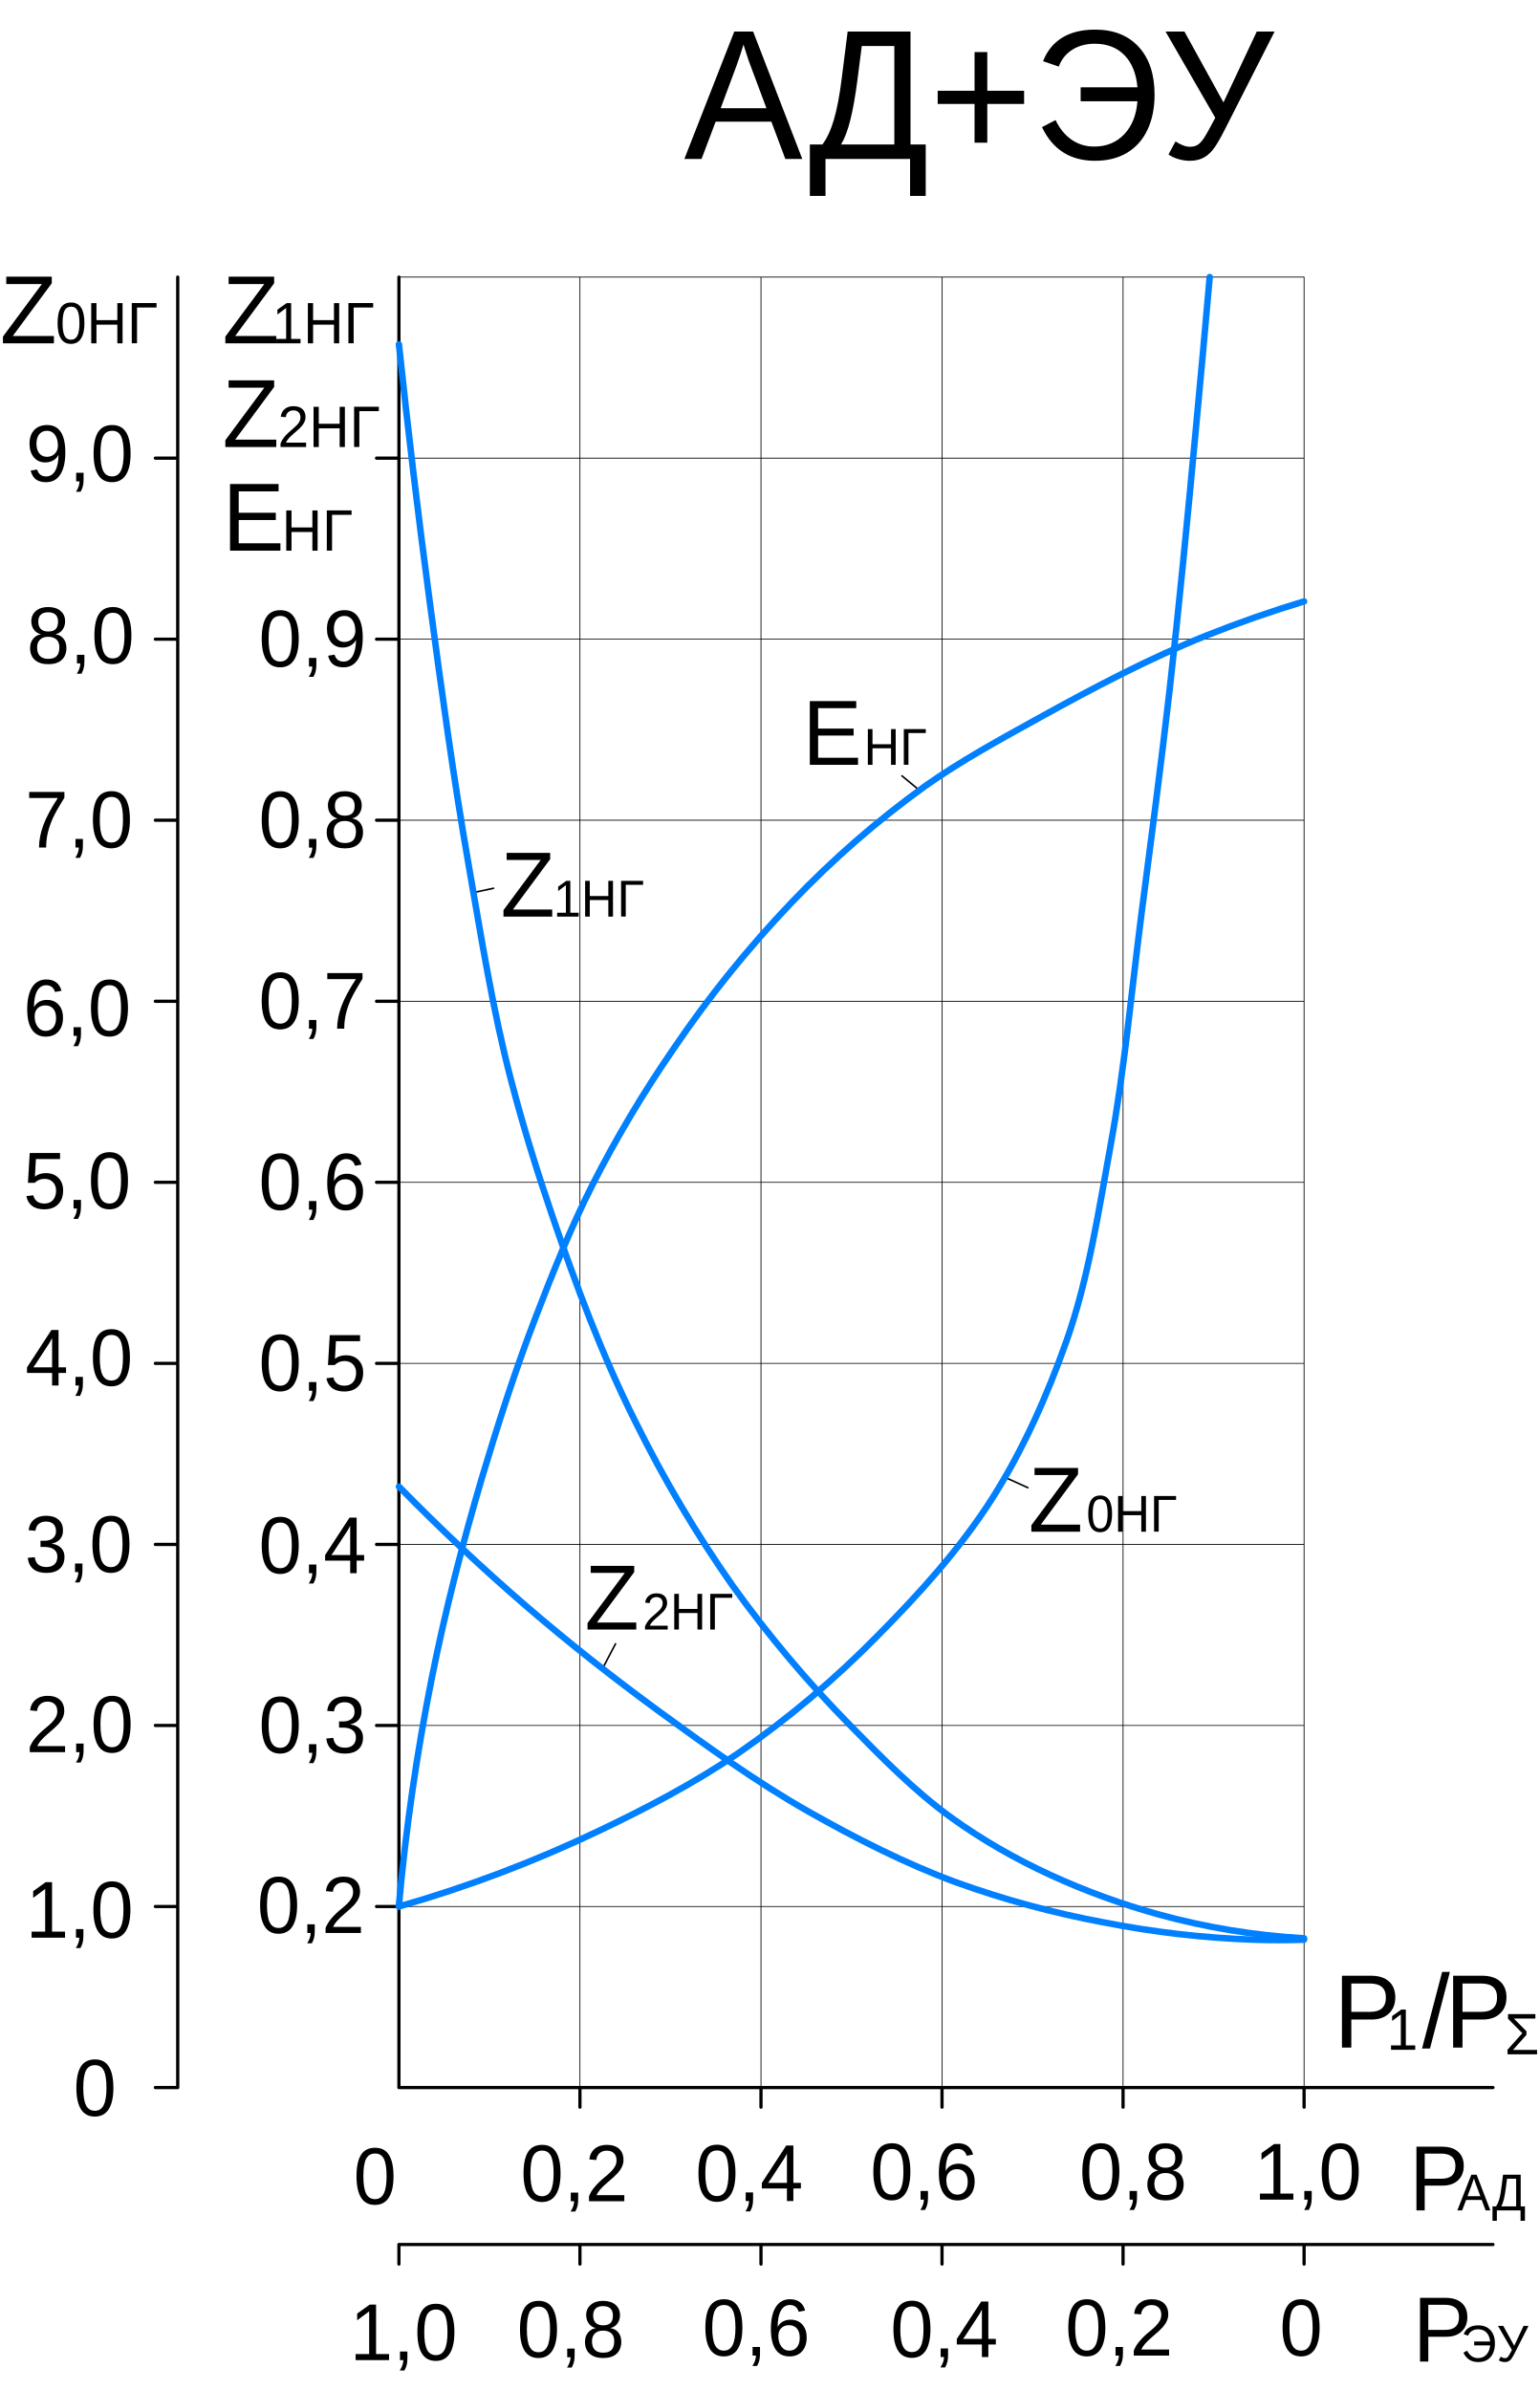
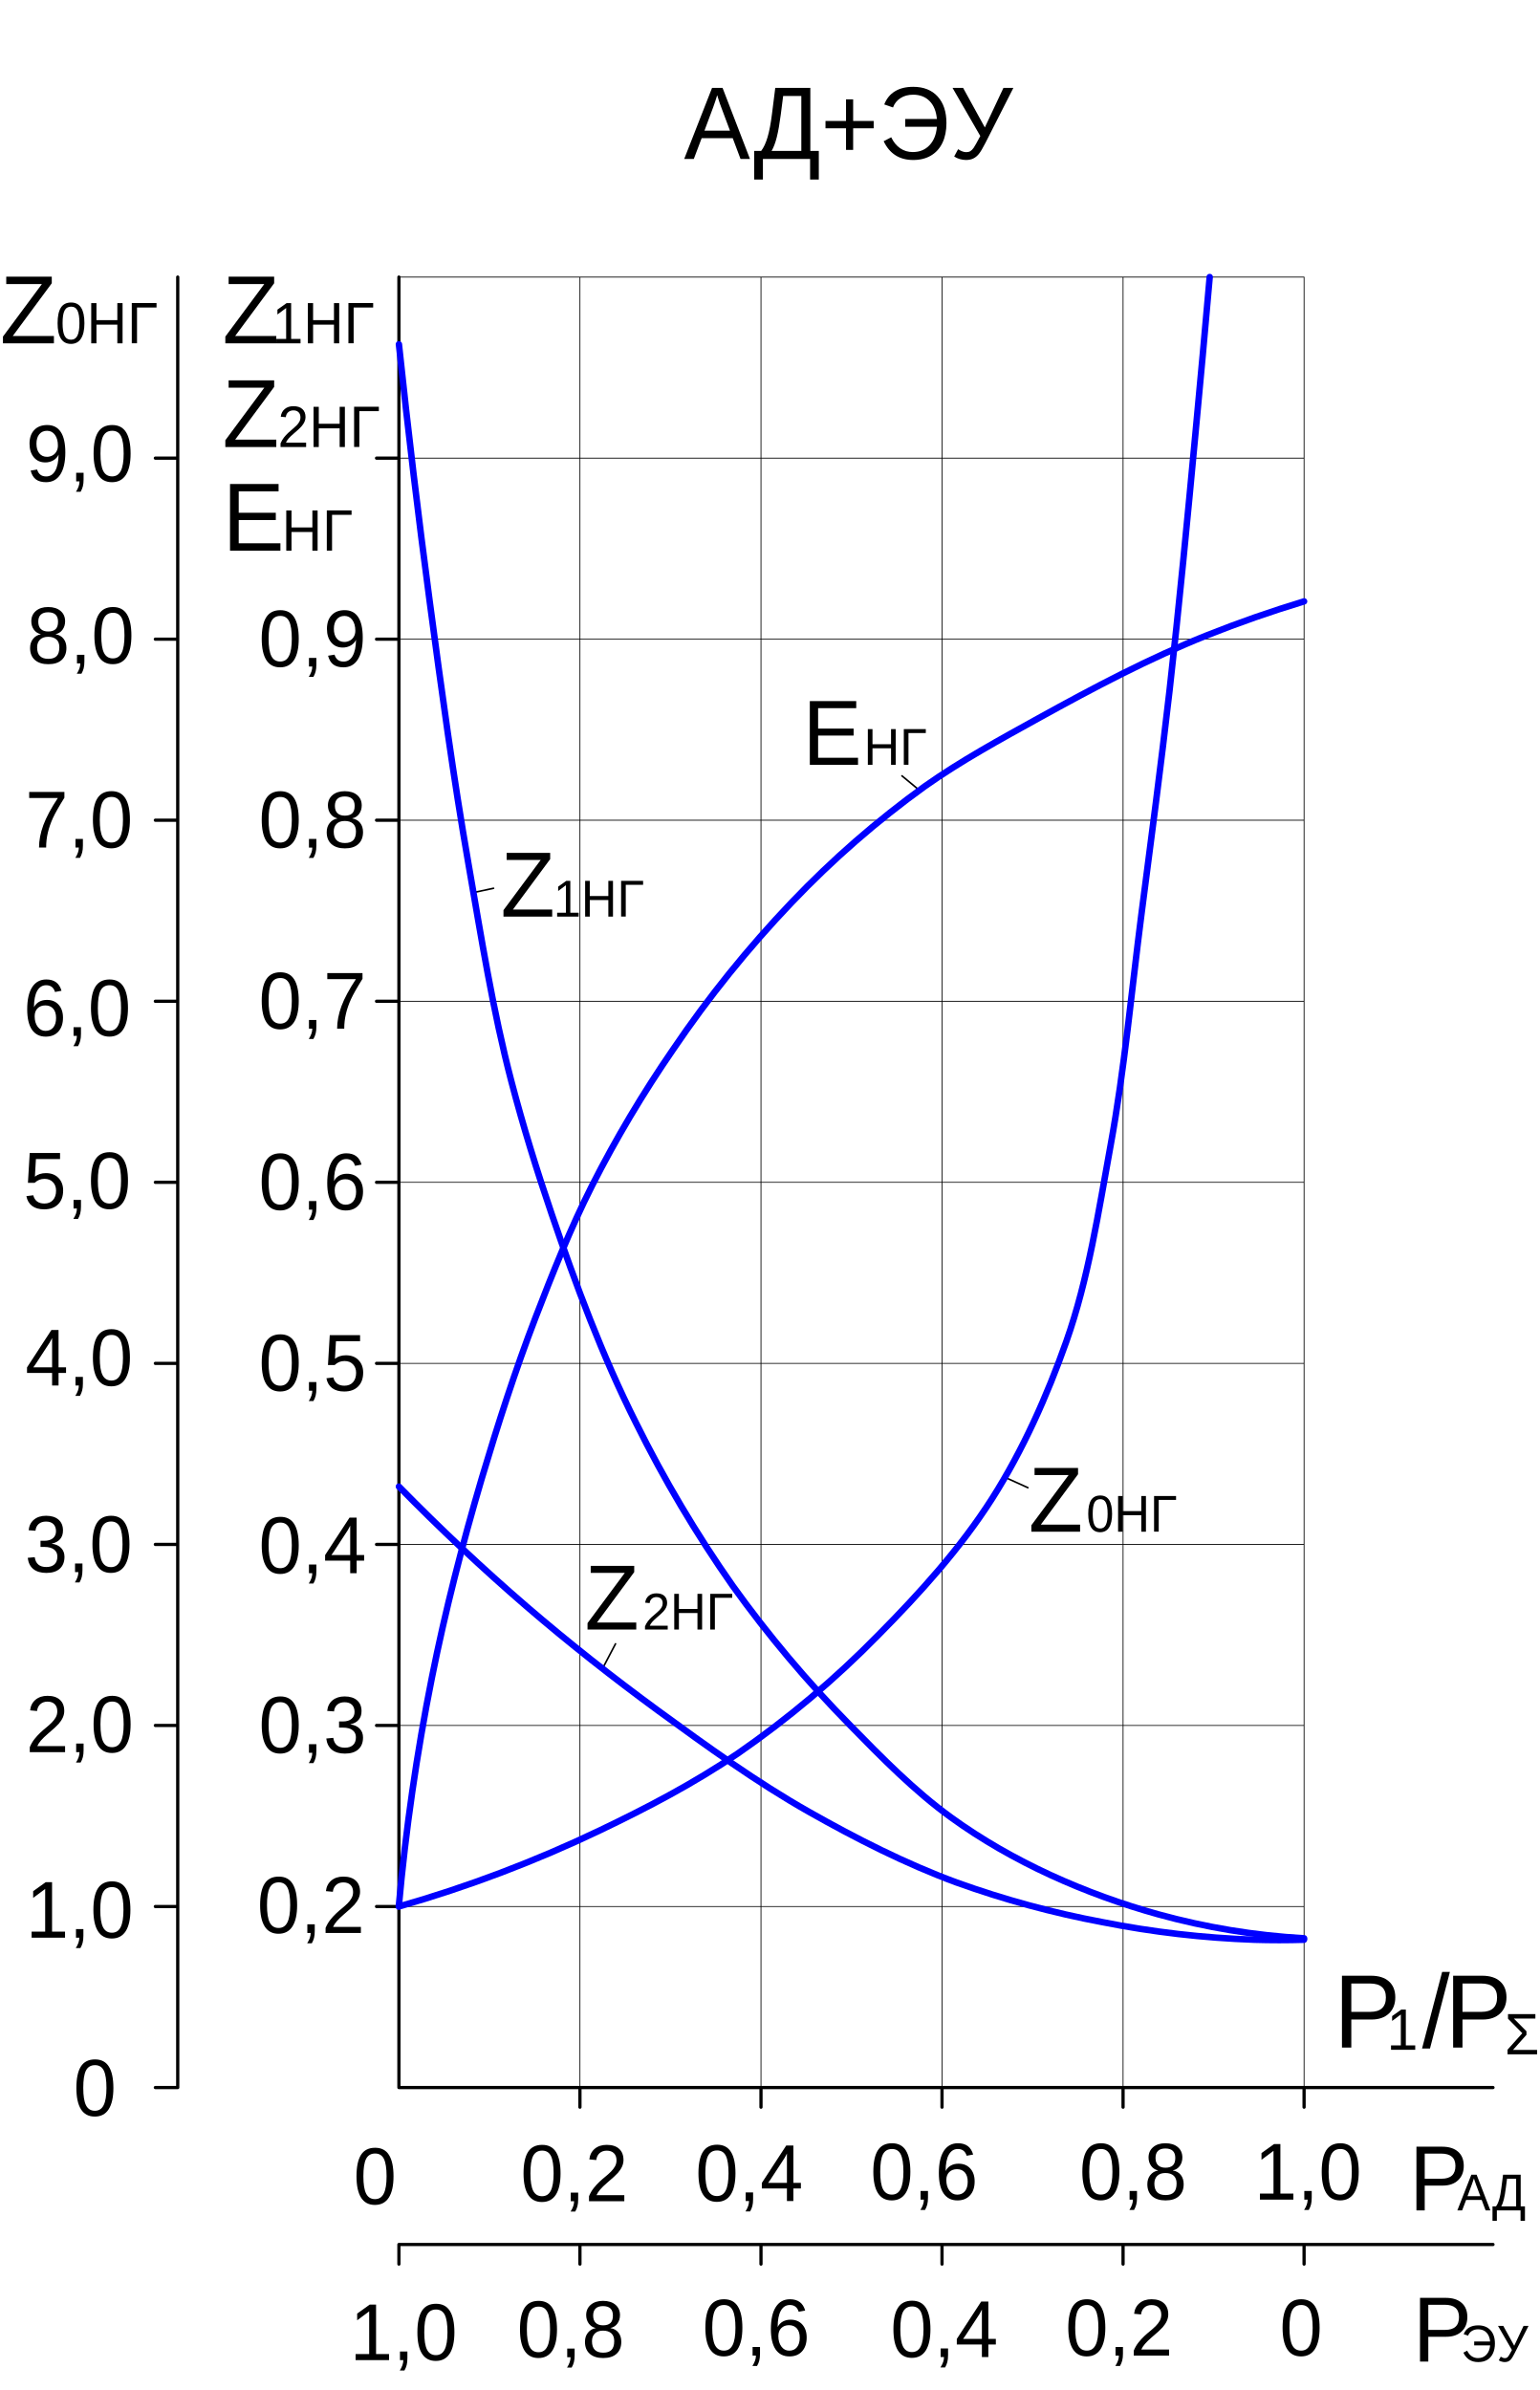
<svg xmlns="http://www.w3.org/2000/svg" width="476.69" height="740.1">
  <path fill="none" stroke="#000" stroke-linecap="round" stroke-linejoin="round" d="M403.86 646.44v6.08M347.8 646.44v6.08M291.73 646.44v6.08M235.67 646.44v6.08M179.6 646.44v6.08M403.86 695.04v6.07M347.8 695.04v6.07M291.73 695.04v6.07M235.67 695.04v6.07M179.6 695.04v6.07M403.86 695.04v6.07M347.8 695.04v6.07M291.73 695.04v6.07M235.67 695.04v6.07M123.54 695.04v6.07M48.11 646.44h6.93M116.61 590.38h6.93M116.61 534.31h6.93M116.61 478.25h6.93M116.61 422.19h6.93M116.61 366.12h6.93M116.61 310.06h6.93M116.61 253.99h6.93M116.61 197.93h6.93M116.61 141.87h6.93M48.11 590.38h6.93M48.11 534.31h6.93M48.11 478.25h6.93M48.11 422.19h6.93M48.11 366.12h6.93M48.11 310.06h6.93M48.11 253.99h6.93M48.11 197.93h6.93M48.11 141.87h6.93M123.54 646.44h338.82M123.54 695.04h338.82M123.54 646.44V85.8M55.04 646.44V85.8" />
  <path fill="none" stroke="#000" stroke-linecap="round" stroke-linejoin="round" stroke-width=".5" d="M186.59 516.71l4.03-7.68M284.72 244.72l-5.39-4.46M146.61 276.4l6.24-1.34M311.24 457.48l7.09 3.21" />
  <path fill="none" stroke="#000" stroke-linecap="round" stroke-linejoin="round" stroke-width=".25" d="M123.54 590.38h280.32M123.54 534.31h280.32M123.54 478.25h280.32M123.54 422.19h280.32M123.54 366.12h280.32M123.54 310.06h280.32M123.54 253.99h280.32M123.54 197.93h280.32M123.54 141.87h280.32M123.54 85.8h280.32M403.86 646.44V85.8M347.8 646.44V85.8M291.73 646.44V85.8M235.67 646.44V85.8M179.6 646.44V85.8" />
-   <path d="M123.54 590.38a397.14 397.14 0 0 0 62.17-23.55c14.66-7 29.28-14.66 42.7-23.78a298.11 298.11 0 0 0 43.53-36.67c12.9-13 25.54-27 35.33-42.36 9.53-15 17-31.78 22.94-48.56 6.88-19.47 10-40.37 13.73-60.78 4.32-23.63 6.46-47.65 9.54-71.5 3-23.1 6.06-46.18 8.71-69.32 3-26.42 5.52-52.89 8-79.37q2.31-24.34 4.44-48.7" fill="none" stroke="#0080ff" stroke-linecap="round" stroke-linejoin="round" stroke-width="2" />
-   <path d="M403.86 186.23q-15.3 4.62-30.07 10.5c-17.9 7.13-35.09 16.24-52 25.58-12 6.64-24.18 13.27-35.35 21.16a296.49 296.49 0 0 0-41.23 35.93 350.46 350.46 0 0 0-36.77 45.6 368.1 368.1 0 0 0-25.12 42.21c-6.64 13.15-12.15 26.93-17.44 40.7-6.28 16.33-11.67 33.09-16.67 49.86-6 20.33-11.31 41-15.46 61.74a666.25 666.25 0 0 0-10.25 70.86" fill="none" stroke="#0080ff" stroke-linecap="round" stroke-linejoin="round" stroke-width="2" />
-   <path d="M123.54 460.34q19 19.41 39.47 37.07c13.16 11.33 26.87 22.11 40.88 32.37 15.08 11 30.37 22.07 46.6 31.26 14.68 8.31 30 16.1 45.77 21.91a291.72 291.72 0 0 0 45.21 12.28 295.16 295.16 0 0 0 47 5.44q7.67.23 15.36 0" fill="none" stroke="#0080ff" stroke-linecap="round" stroke-linejoin="round" stroke-width="2" />
-   <path d="M403.86 600.22a215.05 215.05 0 0 1-45.13-7.41c-22.53-6.25-45.26-16.29-64.18-30-11.31-8.19-21.42-18.47-31.27-28.54a365 365 0 0 1-36.37-43.2 385.53 385.53 0 0 1-29.94-50.43c-10.43-20.71-18.62-42.71-26.12-64.7-4.61-13.5-8.84-27.19-12.46-41-5.78-22-9.33-44.65-13.26-67.11-4.73-27.07-8.42-54.33-12.06-81.58q-5.31-39.75-9.53-79.64" fill="none" stroke="#0080ff" stroke-linecap="round" stroke-linejoin="round" stroke-width="2" />
-   <text transform="matrix(.96 0 0 1 318.53 474.32)" font-size="28.69" font-family="ArialNarrow, Arial">Z</text>
-   <text transform="matrix(.96 0 0 1 336.42 474.32)" font-size="16.07" font-family="ArialNarrow, Arial">0НГ</text>
-   <text transform="matrix(.96 0 0 1 248.53 236.84)" font-size="28.69" font-family="ArialNarrow, Arial">E</text>
-   <text transform="matrix(.96 0 0 1 267.5 236.84)" font-size="16.07" font-family="ArialNarrow, Arial">НГ</text>
-   <text transform="matrix(.96 0 0 1 155.05 283.84)" font-size="28.69" font-family="ArialNarrow, Arial">Z</text>
-   <text transform="matrix(.96 0 0 1 171.37 283.84)" font-size="16.07" font-family="ArialNarrow, Arial">1НГ</text>
-   <text transform="matrix(.96 0 0 1 181.08 504.62)" font-size="28.69" font-family="ArialNarrow, Arial">Z</text>
-   <text transform="matrix(.96 0 0 1 198.97 504.62)" font-size="16.07" font-family="ArialNarrow, Arial">2НГ</text>
-   <text transform="matrix(.96 0 0 1 109.46 682.54)" font-size="25" font-family="ArialNarrow, Arial">0</text>
-   <text transform="matrix(.96 0 0 1 161.19 681.64)" font-size="25" font-family="ArialNarrow, Arial">0,2</text>
-   <text transform="matrix(.96 0 0 1 215.36 681.59)" font-size="25" font-family="ArialNarrow, Arial">0,4</text>
-   <text transform="matrix(.96 0 0 1 269.52 681.14)" font-size="25" font-family="ArialNarrow, Arial">0,6</text>
-   <text transform="matrix(.96 0 0 1 334.25 681.14)" font-size="25" font-family="ArialNarrow, Arial">0,8</text>
-   <text transform="matrix(.96 0 0 1 388.36 681.14)" font-size="25" font-family="ArialNarrow, Arial">1,0</text>
-   <text transform="matrix(.96 0 0 1 436.39 684.49)" font-size="28.69" font-family="ArialNarrow, Arial" letter-spacing="-.01em">P</text>
-   <text transform="matrix(.96 0 0 1 451.29 684.49)" font-size="16.07" font-family="ArialNarrow, Arial">АД</text>
-   <text transform="matrix(.96 0 0 1 437.5 731.3)" font-size="28.69" font-family="ArialNarrow, Arial" letter-spacing="-.01em">P</text>
-   <text transform="matrix(.96 0 0 1 452.4 731.3)" font-size="16.07" font-family="ArialNarrow, Arial">ЭУ</text>
-   <text transform="matrix(.96 0 0 1 108.3 730.85)" font-size="25" font-family="ArialNarrow, Arial">1,0</text>
-   <text transform="matrix(.96 0 0 1 160.09 729.95)" font-size="25" font-family="ArialNarrow, Arial">0,8</text>
-   <text transform="matrix(.96 0 0 1 217.5 729.45)" font-size="25" font-family="ArialNarrow, Arial">0,6</text>
-   <text transform="matrix(.96 0 0 1 275.74 729.9)" font-size="25" font-family="ArialNarrow, Arial">0,4</text>
-   <text transform="matrix(.96 0 0 1 329.9 729.45)" font-size="25" font-family="ArialNarrow, Arial">0,2</text>
-   <text transform="matrix(.96 0 0 1 396.26 729.45)" font-size="25" font-family="ArialNarrow, Arial">0</text>
-   <text transform="matrix(.96 0 0 1 79.61 598.57)" font-size="25" font-family="ArialNarrow, Arial">0,2</text>
-   <text transform="matrix(.96 0 0 1 80.11 542.78)" font-size="25" font-family="ArialNarrow, Arial">0,3</text>
-   <text transform="matrix(.96 0 0 1 80.11 487.16)" font-size="25" font-family="ArialNarrow, Arial">0,4</text>
-   <text transform="matrix(.96 0 0 1 80.11 430.65)" font-size="25" font-family="ArialNarrow, Arial">0,5</text>
-   <text transform="matrix(.96 0 0 1 80.11 374.59)" font-size="25" font-family="ArialNarrow, Arial">0,6</text>
-   <text transform="matrix(.96 0 0 1 80.11 318.53)" font-size="25" font-family="ArialNarrow, Arial">0,7</text>
-   <text transform="matrix(.96 0 0 1 80.11 262.46)" font-size="25" font-family="ArialNarrow, Arial">0,8</text>
-   <text transform="matrix(.96 0 0 1 80.11 206.4)" font-size="25" font-family="ArialNarrow, Arial">0,9</text>
-   <text transform="matrix(.96 0 0 1 7.96 600.04)" font-size="25" font-family="ArialNarrow, Arial">1,0</text>
-   <text transform="matrix(.96 0 0 1 8.02 542.59)" font-size="25" font-family="ArialNarrow, Arial">2,0</text>
-   <text transform="matrix(.96 0 0 1 7.67 486.83)" font-size="25" font-family="ArialNarrow, Arial">3,0</text>
-   <text transform="matrix(.96 0 0 1 7.81 429.05)" font-size="25" font-family="ArialNarrow, Arial">4,0</text>
-   <text transform="matrix(.96 0 0 1 7.21 374.24)" font-size="25" font-family="ArialNarrow, Arial">5,0</text>
-   <text transform="matrix(.96 0 0 1 7.21 320.76)" font-size="25" font-family="ArialNarrow, Arial">6,0</text>
-   <text transform="matrix(.96 0 0 1 7.81 262.45)" font-size="25" font-family="ArialNarrow, Arial">7,0</text>
-   <text transform="matrix(.96 0 0 1 8.27 205.43)" font-size="25" font-family="ArialNarrow, Arial">8,0</text>
-   <text transform="matrix(.96 0 0 1 8.02 149.07)" font-size="25" font-family="ArialNarrow, Arial">9,0</text>
-   <text transform="matrix(.96 0 0 1 22.71 655.18)" font-size="25" font-family="ArialNarrow, Arial">0</text>
-   <text transform="matrix(.96 0 0 1 68.87 106.32)" font-size="30" font-family="ArialNarrow, Arial" style="isolation:isolate">Z</text>
-   <text transform="matrix(.96 0 0 1 84.25 106.32)" font-size="18.11" font-family="ArialNarrow, Arial" style="isolation:isolate">1НГ</text>
-   <text transform="matrix(.96 0 0 1 68.87 138.42)" font-size="30" font-family="ArialNarrow, Arial" style="isolation:isolate">Z</text>
-   <text transform="matrix(.96 0 0 1 86.01 138.42)" font-size="18.11" font-family="ArialNarrow, Arial" style="isolation:isolate">2НГ</text>
-   <text transform="matrix(.96 0 0 1 68.87 170.52)" font-size="30" font-family="ArialNarrow, Arial" style="isolation:isolate">E</text>
-   <text transform="matrix(.96 0 0 1 87.23 170.52)" font-size="18.11" font-family="ArialNarrow, Arial" style="isolation:isolate">НГ</text>
-   <text transform="matrix(.96 0 0 1 0 106.32)" font-size="30" font-family="ArialNarrow, Arial" style="isolation:isolate">Z</text>
-   <text transform="matrix(.96 0 0 1 17.16 106.32)" font-size="18.11" font-family="ArialNarrow, Arial" style="isolation:isolate">0НГ</text>
-   <text transform="matrix(.96 0 0 1 413.04 634.05)" font-size="32.32" font-family="ArialNarrow, Arial" letter-spacing="-.02em" style="isolation:isolate">P</text>
-   <text transform="matrix(.96 0 0 1 429.46 634.75)" font-size="18.11" font-family="ArialNarrow, Arial" style="isolation:isolate">1</text>
-   <g style="isolation:isolate" font-size="32.32" font-family="ArialNarrow, Arial">
+   <path d="M123.54 590.38a397.14 397.14 0 0 0 62.17-23.55c14.66-7 29.28-14.66 42.7-23.78a298.11 298.11 0 0 0 43.53-36.67c12.9-13 25.54-27 35.33-42.36 9.53-15 17-31.78 22.94-48.56 6.88-19.47 10-40.37 13.73-60.78 4.32-23.63 6.46-47.65 9.54-71.5 3-23.1 6.06-46.18 8.71-69.32 3-26.42 5.52-52.89 8-79.37q2.31-24.34 4.44-48.7" fill="none" stroke="#00f" stroke-linecap="round" stroke-linejoin="round" stroke-width="2" />
+   <path d="M403.86 186.23q-15.3 4.62-30.07 10.5c-17.9 7.13-35.09 16.24-52 25.58-12 6.64-24.18 13.27-35.35 21.16a296.49 296.49 0 0 0-41.23 35.93 350.46 350.46 0 0 0-36.77 45.6 368.1 368.1 0 0 0-25.12 42.21c-6.64 13.15-12.15 26.93-17.44 40.7-6.28 16.33-11.67 33.09-16.67 49.86-6 20.33-11.31 41-15.46 61.74a666.25 666.25 0 0 0-10.25 70.86" fill="none" stroke="#00f" stroke-linecap="round" stroke-linejoin="round" stroke-width="2" />
+   <path d="M123.54 460.34q19 19.41 39.47 37.07c13.16 11.33 26.87 22.11 40.88 32.37 15.08 11 30.37 22.07 46.6 31.26 14.68 8.31 30 16.1 45.77 21.91a291.72 291.72 0 0 0 45.21 12.28 295.16 295.16 0 0 0 47 5.44q7.67.23 15.36 0" fill="none" stroke="#00f" stroke-linecap="round" stroke-linejoin="round" stroke-width="2" />
+   <path d="M403.86 600.22a215.05 215.05 0 0 1-45.13-7.41c-22.53-6.25-45.26-16.29-64.18-30-11.31-8.19-21.42-18.47-31.27-28.54a365 365 0 0 1-36.37-43.2 385.53 385.53 0 0 1-29.94-50.43c-10.43-20.71-18.62-42.71-26.12-64.7-4.61-13.5-8.84-27.19-12.46-41-5.78-22-9.33-44.65-13.26-67.11-4.73-27.07-8.42-54.33-12.06-81.58q-5.31-39.75-9.53-79.64" fill="none" stroke="#00f" stroke-linecap="round" stroke-linejoin="round" stroke-width="2" />
+   <text transform="matrix(.96 0 0 1 318.53 474.32)" font-size="28.69" font-family="Arial Narrow, Arial">Z</text>
+   <text transform="matrix(.96 0 0 1 336.42 474.32)" font-size="16.07" font-family="Arial Narrow, Arial">0НГ</text>
+   <text transform="matrix(.96 0 0 1 248.53 236.84)" font-size="28.69" font-family="Arial Narrow, Arial">E</text>
+   <text transform="matrix(.96 0 0 1 267.5 236.84)" font-size="16.07" font-family="Arial Narrow, Arial">НГ</text>
+   <text transform="matrix(.96 0 0 1 155.05 283.84)" font-size="28.69" font-family="Arial Narrow, Arial">Z</text>
+   <text transform="matrix(.96 0 0 1 171.37 283.84)" font-size="16.07" font-family="Arial Narrow, Arial">1НГ</text>
+   <text transform="matrix(.96 0 0 1 181.08 504.62)" font-size="28.69" font-family="Arial Narrow, Arial">Z</text>
+   <text transform="matrix(.96 0 0 1 198.97 504.62)" font-size="16.07" font-family="Arial Narrow, Arial">2НГ</text>
+   <text transform="matrix(.96 0 0 1 109.46 682.54)" font-size="25" font-family="Arial Narrow, Arial">0</text>
+   <text transform="matrix(.96 0 0 1 161.19 681.64)" font-size="25" font-family="Arial Narrow, Arial">0,2</text>
+   <text transform="matrix(.96 0 0 1 215.36 681.59)" font-size="25" font-family="Arial Narrow, Arial">0,4</text>
+   <text transform="matrix(.96 0 0 1 269.52 681.14)" font-size="25" font-family="Arial Narrow, Arial">0,6</text>
+   <text transform="matrix(.96 0 0 1 334.25 681.14)" font-size="25" font-family="Arial Narrow, Arial">0,8</text>
+   <text transform="matrix(.96 0 0 1 388.36 681.14)" font-size="25" font-family="Arial Narrow, Arial">1,0</text>
+   <text transform="matrix(.96 0 0 1 436.39 684.49)" font-size="28.69" font-family="Arial Narrow, Arial" letter-spacing="-.01em">P</text>
+   <text transform="matrix(.96 0 0 1 451.29 684.49)" font-size="16.07" font-family="Arial Narrow, Arial">АД</text>
+   <text transform="matrix(.96 0 0 1 437.5 731.3)" font-size="28.69" font-family="Arial Narrow, Arial" letter-spacing="-.01em">P</text>
+   <text transform="matrix(.96 0 0 1 452.4 731.3)" font-size="16.07" font-family="Arial Narrow, Arial">ЭУ</text>
+   <text transform="matrix(.96 0 0 1 108.3 730.85)" font-size="25" font-family="Arial Narrow, Arial">1,0</text>
+   <text transform="matrix(.96 0 0 1 160.09 729.95)" font-size="25" font-family="Arial Narrow, Arial">0,8</text>
+   <text transform="matrix(.96 0 0 1 217.5 729.45)" font-size="25" font-family="Arial Narrow, Arial">0,6</text>
+   <text transform="matrix(.96 0 0 1 275.74 729.9)" font-size="25" font-family="Arial Narrow, Arial">0,4</text>
+   <text transform="matrix(.96 0 0 1 329.9 729.45)" font-size="25" font-family="Arial Narrow, Arial">0,2</text>
+   <text transform="matrix(.96 0 0 1 396.26 729.45)" font-size="25" font-family="Arial Narrow, Arial">0</text>
+   <text transform="matrix(.96 0 0 1 79.61 598.57)" font-size="25" font-family="Arial Narrow, Arial">0,2</text>
+   <text transform="matrix(.96 0 0 1 80.11 542.78)" font-size="25" font-family="Arial Narrow, Arial">0,3</text>
+   <text transform="matrix(.96 0 0 1 80.11 487.16)" font-size="25" font-family="Arial Narrow, Arial">0,4</text>
+   <text transform="matrix(.96 0 0 1 80.11 430.65)" font-size="25" font-family="Arial Narrow, Arial">0,5</text>
+   <text transform="matrix(.96 0 0 1 80.11 374.59)" font-size="25" font-family="Arial Narrow, Arial">0,6</text>
+   <text transform="matrix(.96 0 0 1 80.11 318.53)" font-size="25" font-family="Arial Narrow, Arial">0,7</text>
+   <text transform="matrix(.96 0 0 1 80.11 262.46)" font-size="25" font-family="Arial Narrow, Arial">0,8</text>
+   <text transform="matrix(.96 0 0 1 80.11 206.4)" font-size="25" font-family="Arial Narrow, Arial">0,9</text>
+   <text transform="matrix(.96 0 0 1 7.96 600.04)" font-size="25" font-family="Arial Narrow, Arial">1,0</text>
+   <text transform="matrix(.96 0 0 1 8.02 542.59)" font-size="25" font-family="Arial Narrow, Arial">2,0</text>
+   <text transform="matrix(.96 0 0 1 7.67 486.83)" font-size="25" font-family="Arial Narrow, Arial">3,0</text>
+   <text transform="matrix(.96 0 0 1 7.81 429.05)" font-size="25" font-family="Arial Narrow, Arial">4,0</text>
+   <text transform="matrix(.96 0 0 1 7.21 374.24)" font-size="25" font-family="Arial Narrow, Arial">5,0</text>
+   <text transform="matrix(.96 0 0 1 7.21 320.76)" font-size="25" font-family="Arial Narrow, Arial">6,0</text>
+   <text transform="matrix(.96 0 0 1 7.81 262.45)" font-size="25" font-family="Arial Narrow, Arial">7,0</text>
+   <text transform="matrix(.96 0 0 1 8.27 205.43)" font-size="25" font-family="Arial Narrow, Arial">8,0</text>
+   <text transform="matrix(.96 0 0 1 8.02 149.07)" font-size="25" font-family="Arial Narrow, Arial">9,0</text>
+   <text transform="matrix(.96 0 0 1 22.71 655.18)" font-size="25" font-family="Arial Narrow, Arial">0</text>
+   <text transform="matrix(.96 0 0 1 68.87 106.32)" font-size="30" font-family="Arial Narrow, Arial" style="isolation:isolate">Z</text>
+   <text transform="matrix(.96 0 0 1 84.25 106.32)" font-size="18.11" font-family="Arial Narrow, Arial" style="isolation:isolate">1НГ</text>
+   <text transform="matrix(.96 0 0 1 68.87 138.42)" font-size="30" font-family="Arial Narrow, Arial" style="isolation:isolate">Z</text>
+   <text transform="matrix(.96 0 0 1 86.01 138.42)" font-size="18.11" font-family="Arial Narrow, Arial" style="isolation:isolate">2НГ</text>
+   <text transform="matrix(.96 0 0 1 68.87 170.52)" font-size="30" font-family="Arial Narrow, Arial" style="isolation:isolate">E</text>
+   <text transform="matrix(.96 0 0 1 87.23 170.52)" font-size="18.11" font-family="Arial Narrow, Arial" style="isolation:isolate">НГ</text>
+   <text transform="matrix(.96 0 0 1 0 106.32)" font-size="30" font-family="Arial Narrow, Arial" style="isolation:isolate">Z</text>
+   <text transform="matrix(.96 0 0 1 17.16 106.32)" font-size="18.11" font-family="Arial Narrow, Arial" style="isolation:isolate">0НГ</text>
+   <text transform="matrix(.96 0 0 1 413.04 634.05)" font-size="32.32" font-family="Arial Narrow, Arial" letter-spacing="-.02em" style="isolation:isolate">P</text>
+   <text transform="matrix(.96 0 0 1 429.46 634.75)" font-size="18.11" font-family="Arial Narrow, Arial" style="isolation:isolate">1</text>
+   <g style="isolation:isolate" font-size="32.32" font-family="Arial Narrow, Arial">
    <text transform="matrix(.96 0 0 1 440.39 634.05)" style="isolation:isolate">/</text>
    <text transform="matrix(.96 0 0 1 447.47 634.05)" letter-spacing="-.02em" style="isolation:isolate">P</text>
  </g>
  <text transform="matrix(.96 0 0 1 465.95 636.16)" font-size="18.11" font-family="Arial Narrow, Arial" style="isolation:isolate">Ʃ</text>
-   <text transform="matrix(.96 0 0 1 211.83 49.23)" font-size="57.38" font-family="ArialNarrow, Arial">АД+ЭУ</text>
+   <text transform="matrix(.96 0 0 1 211.83 49.23)" font-size="32" font-family="Arial Narrow, Arial">АД+ЭУ</text>
</svg>
